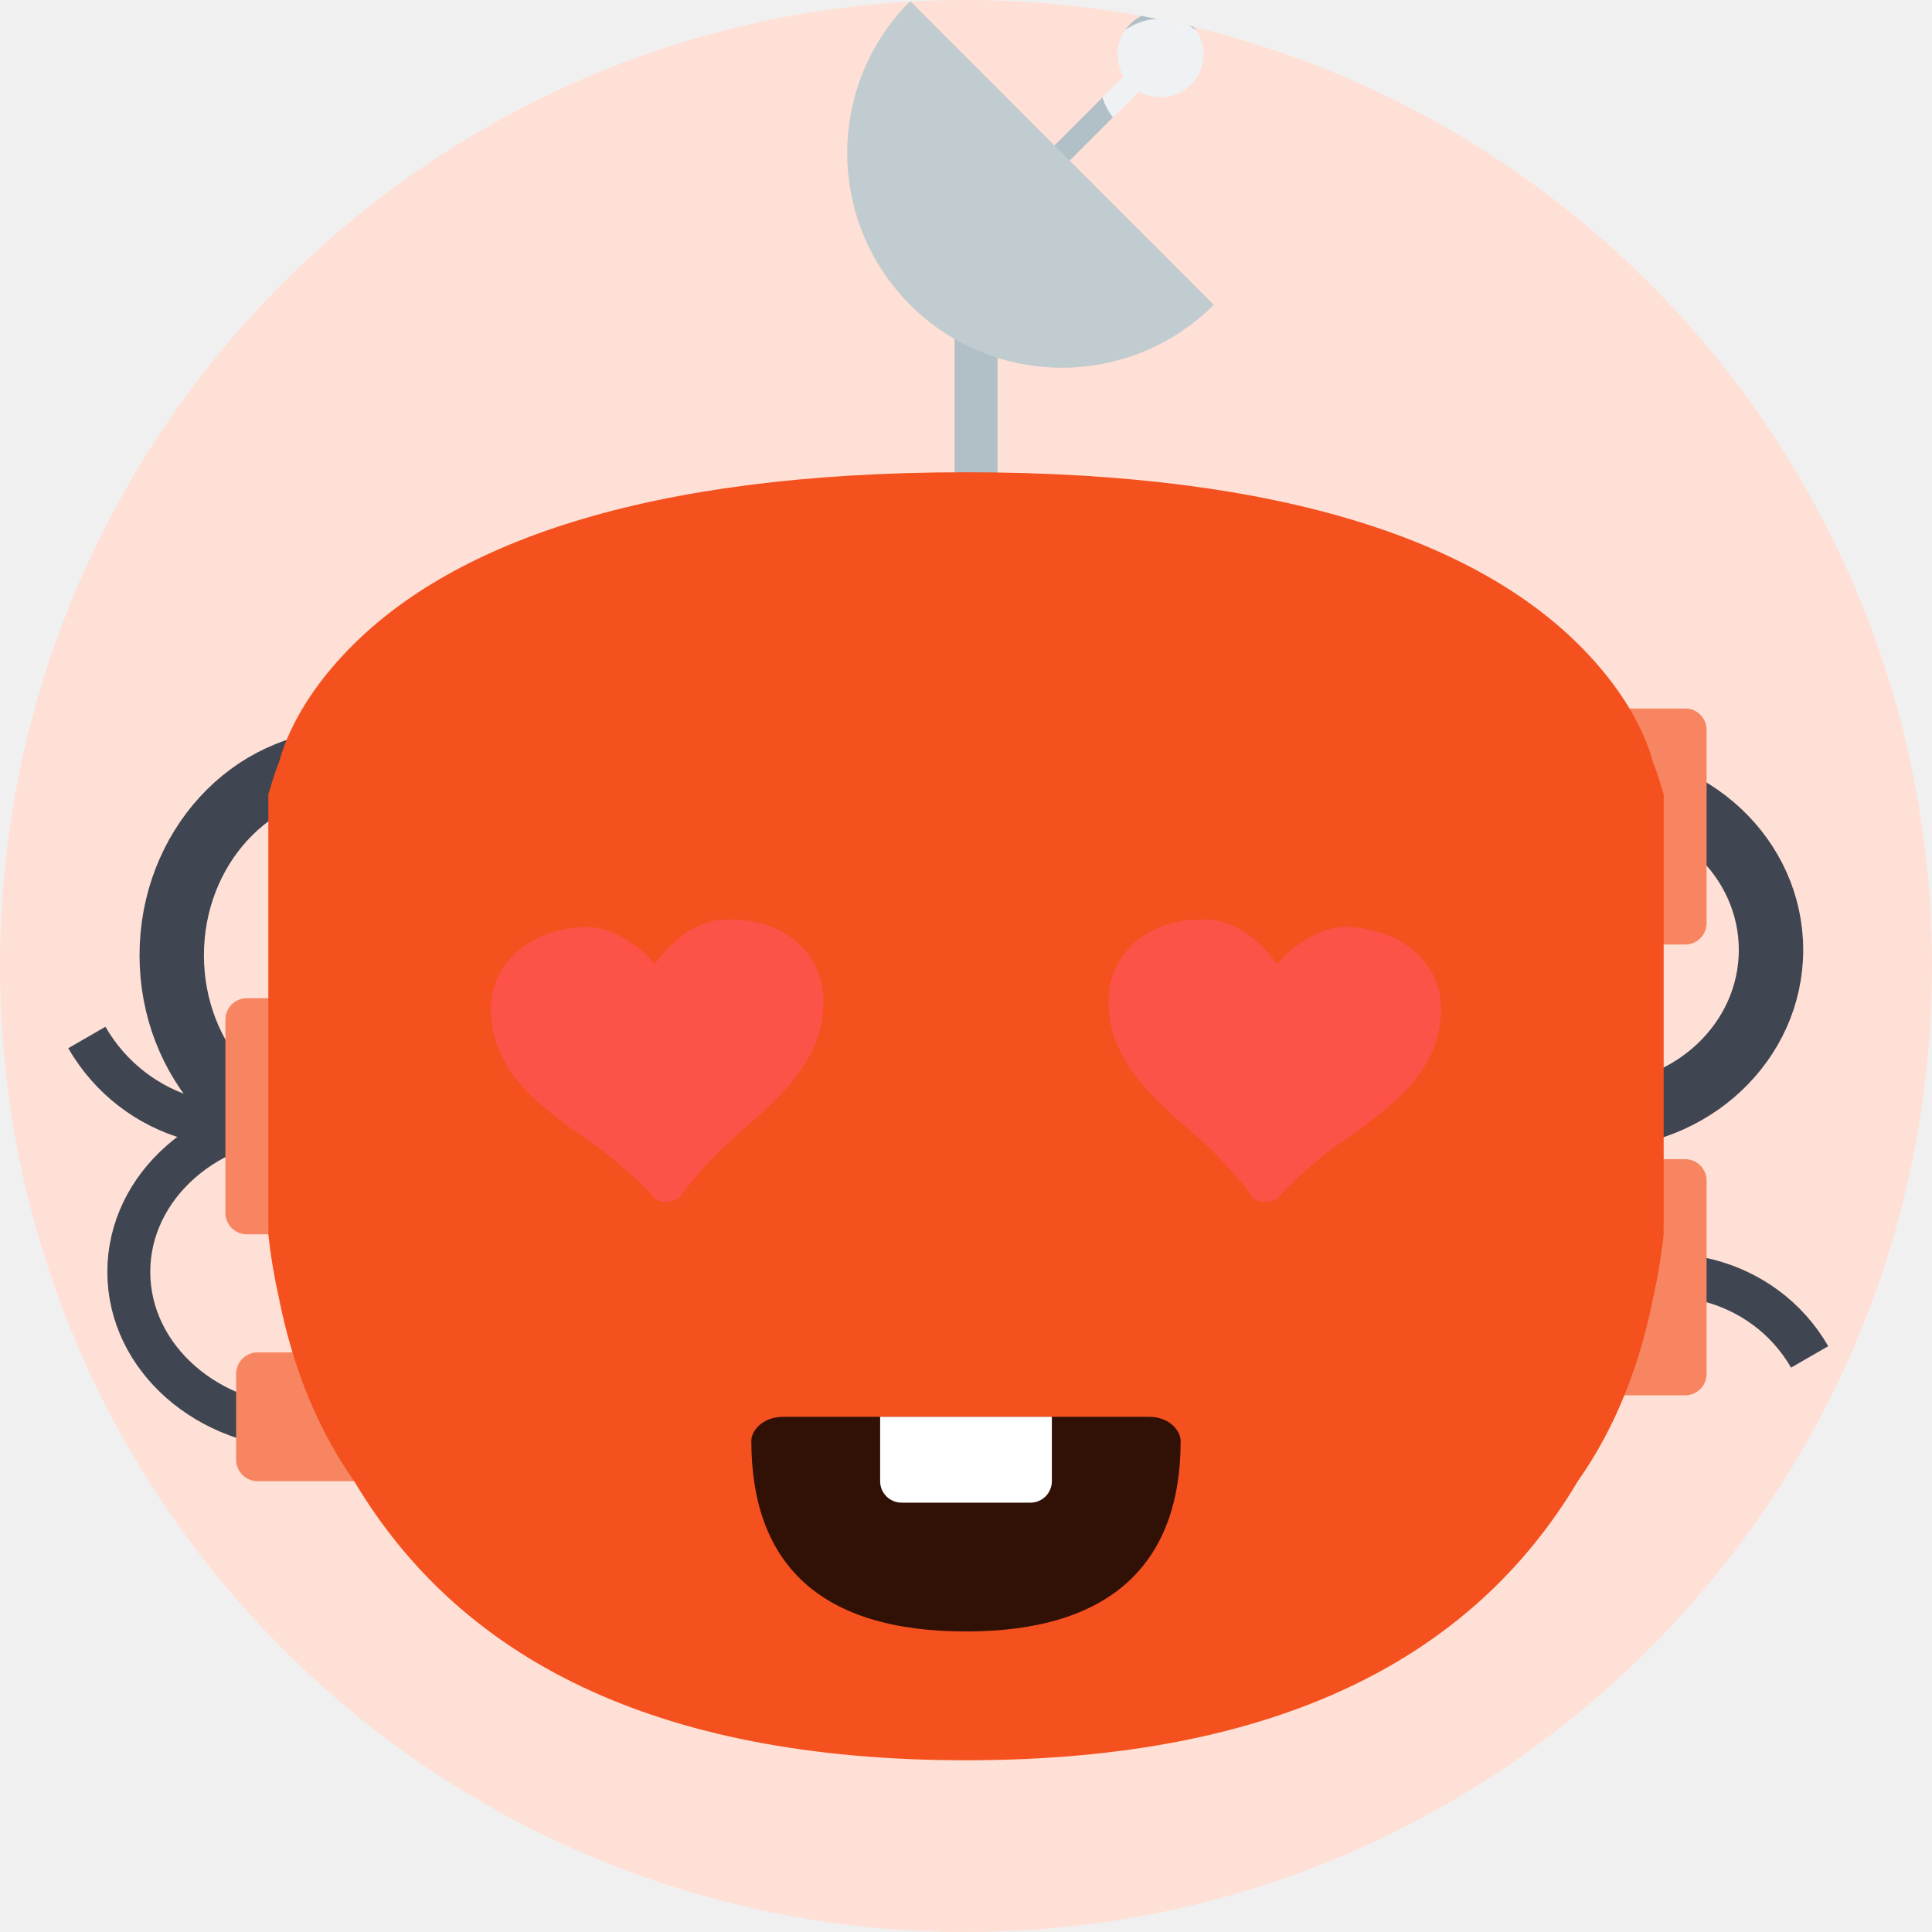
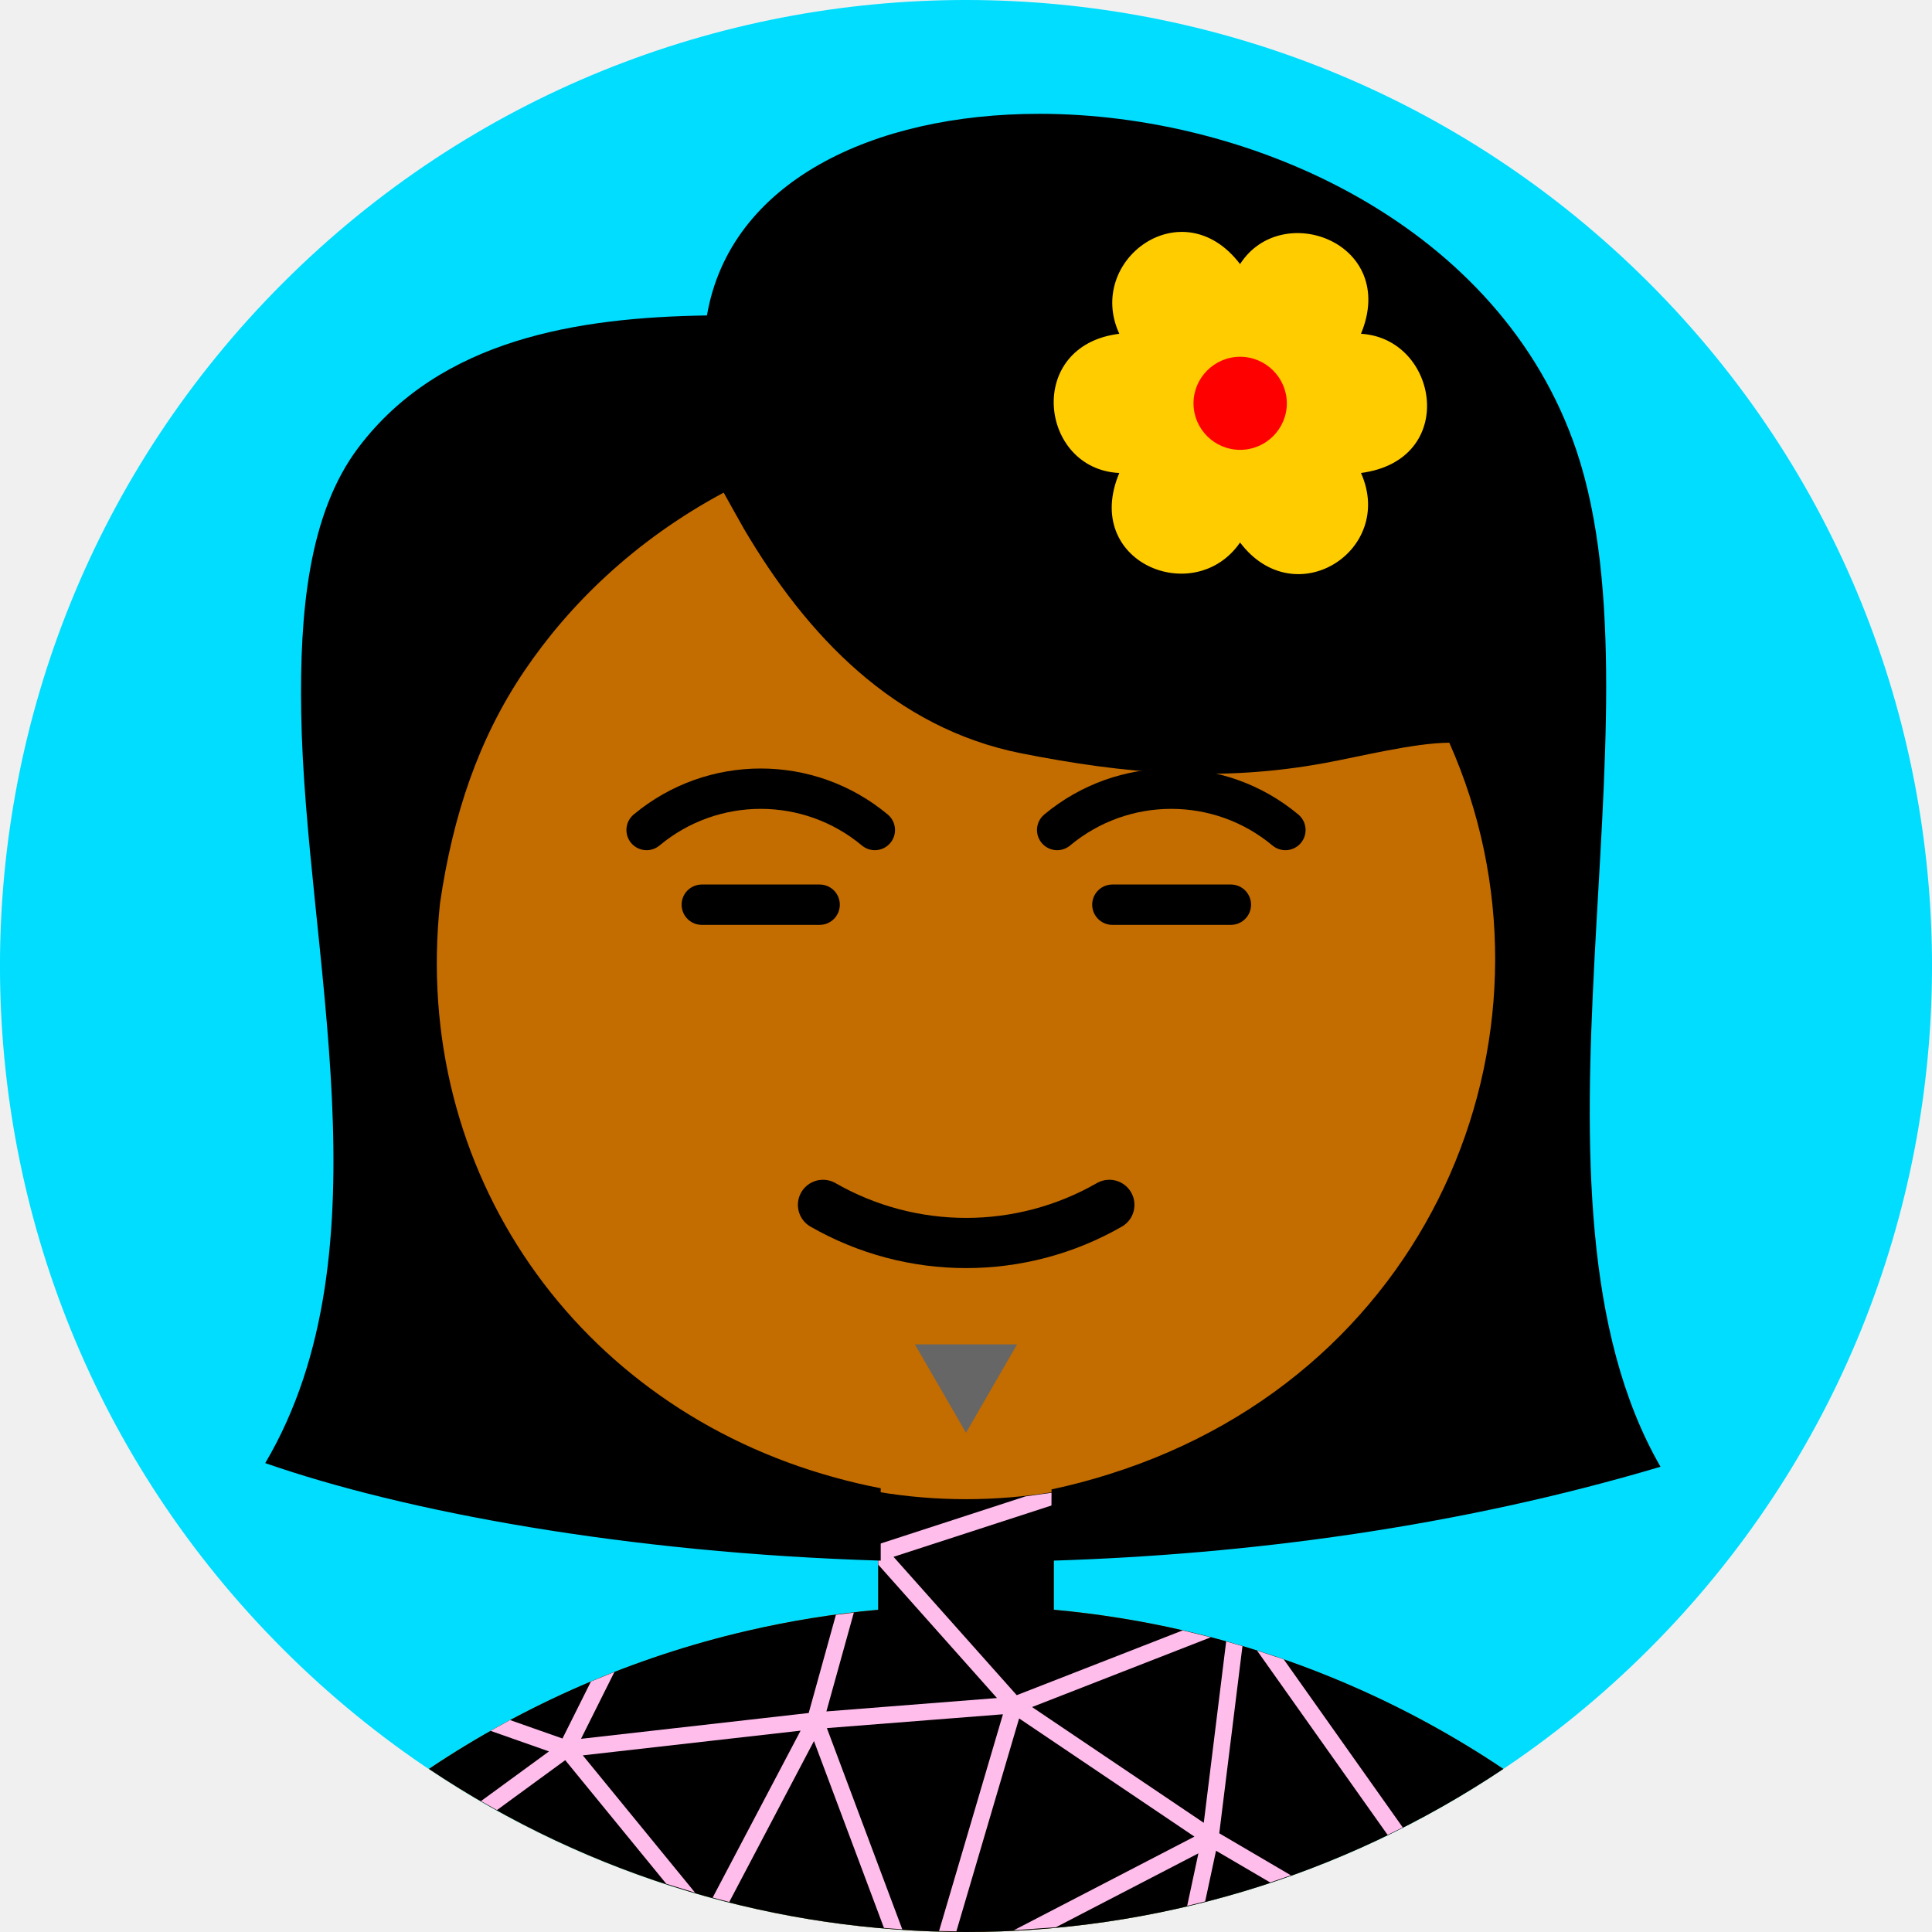
- <svg xmlns="http://www.w3.org/2000/svg" viewBox="0 0 180 180" fill="none" shape-rendering="auto" width="128" height="128">
-   <mask id="viewboxMask">
-     <rect width="180" height="180" rx="90" ry="90" x="0" y="0" fill="#fff" />
-   </mask>
-   <g mask="url(#viewboxMask)">
-     <rect fill="#ffe0d6" width="180" height="180" x="0" y="0" />
-     <g transform="translate(0 66)">
-       <g opacity=".9" stroke="#2A3544">
-         <ellipse cx="32.5" cy="23" rx="16.5" ry="18" stroke-width="6" />
-         <path d="M29.51 36.76c-7.4 4.29-17 1.55-21.42-6.1" stroke-width="4" />
-         <ellipse cx="28.5" cy="52.5" rx="16.5" ry="14.5" stroke-width="4" />
-       </g>
-       <g opacity=".9" stroke="#2A3544">
-         <path d="M168.6 60.42c-4.27-7.41-13.95-9.84-21.6-5.42" stroke-width="4" />
-         <ellipse cx="148.5" cy="22.5" rx="16.5" ry="15.5" stroke-width="6" />
-       </g>
-       <mask id="sidesCables02-a" style="mask-type:luminance" maskUnits="userSpaceOnUse" x="21" y="0" width="138" height="72">
-         <g fill="#fff">
-           <rect x="21" y="27" width="16" height="22" rx="2" />
-           <rect x="22" y="60" width="16" height="12" rx="2" />
-           <rect x="143" y="42" width="16" height="22" rx="2" />
-           <rect x="143" width="16" height="22" rx="2" />
-         </g>
-       </mask>
-       <g mask="url(#sidesCables02-a)">
-         <path d="M0 0h180v76H0V0Z" fill="#f4511e" />
-         <path d="M0 0h180v76H0V0Z" fill="#fff" fill-opacity=".3" />
-       </g>
-     </g>
-     <g transform="translate(41)">
-       <mask id="topRadar-a" style="mask-type:luminance" maskUnits="userSpaceOnUse" x="37" y="0" width="36" height="53">
-         <g fill="#fff">
-           <path fill-rule="evenodd" clip-rule="evenodd" d="M43.8.11A20 20 0 1 0 72.08 28.4" />
-           <circle cx="67.13" cy="5.06" r="4" transform="rotate(45 67.13 5.06)" />
-           <path transform="rotate(45 64.3 6.48)" d="M64.31 6.48h2v26h-2z" />
-           <path d="M47.94 28.11h4v24h-4z" />
-         </g>
-       </mask>
-       <g mask="url(#topRadar-a)">
-         <path d="M0 0h100v52H0V0Z" fill="#90A4AE" />
-         <path d="M0 0h100v52H0V0Z" fill="#fff" fill-opacity=".3" />
-         <path fill-rule="evenodd" clip-rule="evenodd" d="M43.8.11A20 20 0 1 0 72.08 28.4" fill="#fff" fill-opacity=".2" />
-         <circle cx="67.13" cy="7.41" r="5.66" transform="rotate(45 67.13 7.4)" fill="#fff" fill-opacity=".8" />
-       </g>
-     </g>
-     <g transform="translate(25 44)">
-       <mask id="faceRound02-a" style="mask-type:luminance" maskUnits="userSpaceOnUse" x="0" y="0" width="130" height="120">
-         <path fill-rule="evenodd" clip-rule="evenodd" d="M0 31v-1c.18-.48.4-1.5 1-3 .83-3.06 2.78-6.56 6-10C16.7 6.6 35.17 0 65 0s48.3 6.6 58 17c3.22 3.44 5.17 6.94 6 10 .6 1.5.82 2.52 1 3v40c0-.1-.03.5 0 1a53.93 53.93 0 0 1-1 6c-1.19 6-3.4 11.91-7 17-9.72 16.34-27.74 26-57 26s-47.28-9.66-57-26C4.4 88.91 2.2 83 1 77a53.95 53.95 0 0 1-1-6c.03-.45 0-1.32 0-1V31Z" fill="#fff" />
-       </mask>
-       <g mask="url(#faceRound02-a)">
-         <path d="M-4-2h138v124H-4V-2Z" fill="#f4511e" />
-         <g transform="translate(-1 -1)" />
-       </g>
-     </g>
-     <g transform="translate(52 124)">
-       <path fill-rule="evenodd" clip-rule="evenodd" d="M18 10.22C18 21.78 24.47 28 38 28c13.52 0 20-6.34 20-17.78C58 9.5 57.17 8 55 8H21c-2.05 0-3 1.38-3 2.22Z" fill="#000" fill-opacity=".8" />
-       <mask id="mouthSmile02-a" style="mask-type:luminance" maskUnits="userSpaceOnUse" x="18" y="8" width="40" height="20">
-         <path fill-rule="evenodd" clip-rule="evenodd" d="M18 10.22C18 21.78 24.47 28 38 28c13.52 0 20-6.34 20-17.78C58 9.5 57.17 8 55 8H21c-2.05 0-3 1.38-3 2.22Z" fill="#fff" />
-       </mask>
-       <g mask="url(#mouthSmile02-a)">
-         <rect x="30" y="2" width="16" height="14" rx="2" fill="#fff" />
-       </g>
-     </g>
-     <g transform="translate(38 76)">
-       <path d="M29.27 9.68c-2.55.13-4.96 2.24-6.25 4.15-1.48-1.76-4.1-3.6-6.65-3.47-5.48.28-8.85 3.8-8.63 8.1.3 5.72 4.88 8.89 9.7 12.24 1.71 1.15 5 4.15 5.42 4.82.42.67 2.14.6 2.58-.13a37.8 37.8 0 0 1 4.9-5.36c4.43-3.84 8.66-7.47 8.36-13.2-.23-4.3-3.95-7.44-9.43-7.15ZM87.63 10.36c-2.55-.14-5.17 1.7-6.65 3.47-1.3-1.9-3.7-4.02-6.25-4.15-5.48-.29-9.2 2.86-9.43 7.16-.3 5.72 3.93 9.35 8.36 13.19 1.6 1.32 4.55 4.64 4.9 5.36.35.7 2.06.82 2.58.13.51-.7 3.7-3.67 5.42-4.82 4.81-3.35 9.4-6.52 9.7-12.24.22-4.3-3.15-7.82-8.63-8.1Z" fill="#FF5353" fill-opacity=".8" />
-     </g>
-   </g>
+ <svg xmlns="http://www.w3.org/2000/svg" viewBox="0 0 231 231">
+   <path d="M33.83,33.83a115.5,115.5,0,1,1,0,163.34,115.49,115.49,0,0,1,0-163.34Z" style="fill:#0df;" />
+   <path d="m115.5 51.75a63.75 63.75 0 0 0-10.5 126.63v14.09a115.5 115.5 0 0 0-53.729 19.027 115.5 115.5 0 0 0 128.46 0 115.5 115.5 0 0 0-53.729-19.029v-14.084a63.75 63.75 0 0 0 53.25-62.881 63.75 63.75 0 0 0-63.65-63.75 63.75 63.75 0 0 0-0.1 0z" style="fill:#c36c00;" />
+   <path d="m141.75 195a114.79 114.79 0 0 1 38 16.5 115.53 115.53 0 0 1-128.46 0 114.79 114.79 0 0 1 38-16.5 115.77 115.77 0 0 1 15.71-2.53v-14.09a63.8 63.8 0 0 0 21 0v14.09a116.6 116.6 0 0 1 15.75 2.53z" style="fill:#000;" />
+   <path d="m60.984 205.66 6.268 2.205 3.407-6.819 2.802-1.135-3.991 7.991 27.222-3.086 3.254-11.739 2.145-0.269-3.283 11.819 20.393-1.601-14.191-15.945v-2.438l17.606-5.727 3.385-0.473v1.47l-19.167 6.229 14.731 16.542 19.839-7.743 3.364 0.822-21.371 8.34 20.532 13.842 2.678-21.687 1.948 0.56-2.773 22.378 0.058 0.036 8.508 4.992-2.481 0.851-6.472-3.792-1.299 6.062-2.152 0.531 1.343-6.28-17.037 8.835-5.027 0.357 21.59-11.193-20.962-14.133-7.501 25.457-2.072-0.036 7.639-25.915-21.05 1.652 9.011 24.052-1.415-0.095-0.496-0.044-0.073-7e-3 -0.204-0.015-8.369-22.342-10.127 19.242-1.985-0.524 10.514-19.962-26.04 2.955 13.425 16.418-3.444-1.062-12.083-14.781-8.165 5.968-1.904-1.077 8.128-5.939-6.99-2.46 2.335-1.288zm92.509-7.256 14.228 20.093-1.81 0.895-15.614-22.043z" style="fill:#FFBDEC;" />
+   <path d="m124.22 13.61c-19.783 0-36.945 8.089-39.695 24.106-15.332 0.235-31.831 2.771-41.663 15.782-6.024 7.96-7.04 19.901-6.848 31.724 0.46 28.503 10.742 64.228-4.301 89.714 16.584 5.778 43.086 10.742 73.59 11.662v-8.656c-1.851-0.353-3.659-0.781-5.435-1.273-30.953-8.463-50.672-36.635-47.259-68.669 1.551-10.603 4.622-19.665 10.025-27.69 5.382-7.992 13.267-15.717 23.892-21.41 0.407 0.728 1.99 3.584 2.407 4.301 7.5 12.775 17.986 23.849 33.157 26.866 12.433 2.461 23.849 3.467 36.346 1.155 4.258-0.781 10.667-2.397 14.851-2.418 14.861 33.404-1.081 75.035-40.668 87.457-2.225 0.706-4.526 1.316-6.89 1.819 0 2.707-0.043 5.649-0.064 8.527 23.603-0.728 48.682-4.044 72.874-11.234-18.521-32.152 0.813-89.083-10.036-121.46-9.073-26.973-38.85-40.315-64.282-40.305z" style="fill:#000;" />
+   <path d="m33.147 172.32c-2.654 5.114-6.088 9.95-10.1 12.411 7.843 10.453 17.387 19.516 28.257 26.781 16.038-10.731 35.629-17.055 54-18.606v-9.009c-30.065-0.942-56.108-5.885-72.157-11.577zm164.06 0.556c-23.731 7.072-48.361 10.325-71.525 11.042-0.032 3.124-0.053 6.238-0.011 9.052 19.227 1.723 37.908 7.853 53.989 18.542 0.011 0 0.011 0 0.021 0.011 10.731-7.169 20.179-16.081 27.958-26.374-4.28-2.397-7.832-6.965-10.432-12.272z" style="fill:none;" />
+   <path d="m50.02 46.5c-2.93 1.914-6.131 3.883-10.154 7.981-14.091 14.359-16.145 27.701-6.141 44.018 4.205 6.858 6.141 13.706-0.246 20.5-7.714 8.196-21.559 4.291-21.537 16.061 0.021 8.613 15.063 7.918 22.531 13.984 3.766 3.071 5.084 8.399 2.066 12.508-4.216 5.746-16.006 7.372-22.629 8.934 5.881 10.843 13.45 20.638 22.355 29.033l0.004 0.023 0.006-0.014c2e-3 2e-3 0.004 4e-3 0.006 6e-3 0.003-0.011 0.006-0.022 0.01-0.033 14.775-12.218 20.268-20.965 49.461-28.434-17.404-10.258-30.68-27.122-24.143-35.34 4.412-5.544 5.661-7.863 6.406-12.078 2.358-13.339-10.208-22.335-9.236-32.715 1.943-8.235 11.379-11.173 16.947-15.115 5.458-3.908 9.801-8.77 10.799-16.918-13.558-4.89-17.609-5.862-36.506-12.4zm140.87 19.357c-3.44-0.912-23.311 122.43 4.412 133.14 8.966-8.581 16.552-18.584 22.404-29.658 0-0.31-25.133-3.992-25.979-14.018-0.107-1.177 0.118-1.486 0.867-2.502 6.676-9.212 30.716-11.416 29.646-23.496-0.278-3.156-4.162-5.233-6.74-6.453-12.155-5.767-32.942-9.649-15.031-24.543 9.212-7.351 10.43-8.432 0.598-14.691-9.458-6.024-9.394-11.993-9.758-16.326-0.077-0.93-0.221-1.4-0.42-1.453z" style="fill:none;" />
+   <path d="m133.83 39.909c-11.33 1.393-9.549 16.204-2e-3 16.643-4.51 10.717 9.017 16.181 14.441 8.312 6.562 8.677 18.596 0.948 14.457-8.312 11.718-1.538 9.277-16.099 0-16.643 4.503-10.867-9.488-16.101-14.457-8.33-6.883-9.041-18.509-0.473-14.439 8.33z" style="fill:#FFCC00;" />
+   <path d="m153.86 48.222c0-3.053-2.518-5.565-5.579-5.565-3.078 0-5.579 2.512-5.579 5.565 0 3.07 2.501 5.565 5.579 5.565 3.061 0 5.579-2.495 5.579-5.565z" style="fill:red;" />
+   <path d="m133 108.17h14.17m-63.26 0h14.09m-20.69-8.93a21.31 21.31 0 0 1 27.29 0m21.8 0a21.31 21.31 0 0 1 27.29 0" style="fill:none;stroke-linecap:round;stroke-linejoin:round;stroke-width:4.824px;stroke:#000;" />
+   <polygon points="121.61 160.74 109.39 160.74 115.5 171.31" style="fill:#666;" />
+   <path d="m132.64 144.06a34.42 34.42 0 0 1-34.24 0" style="fill:none;stroke-linecap:round;stroke-linejoin:round;stroke-width:6px;stroke:#000;" />
</svg>
